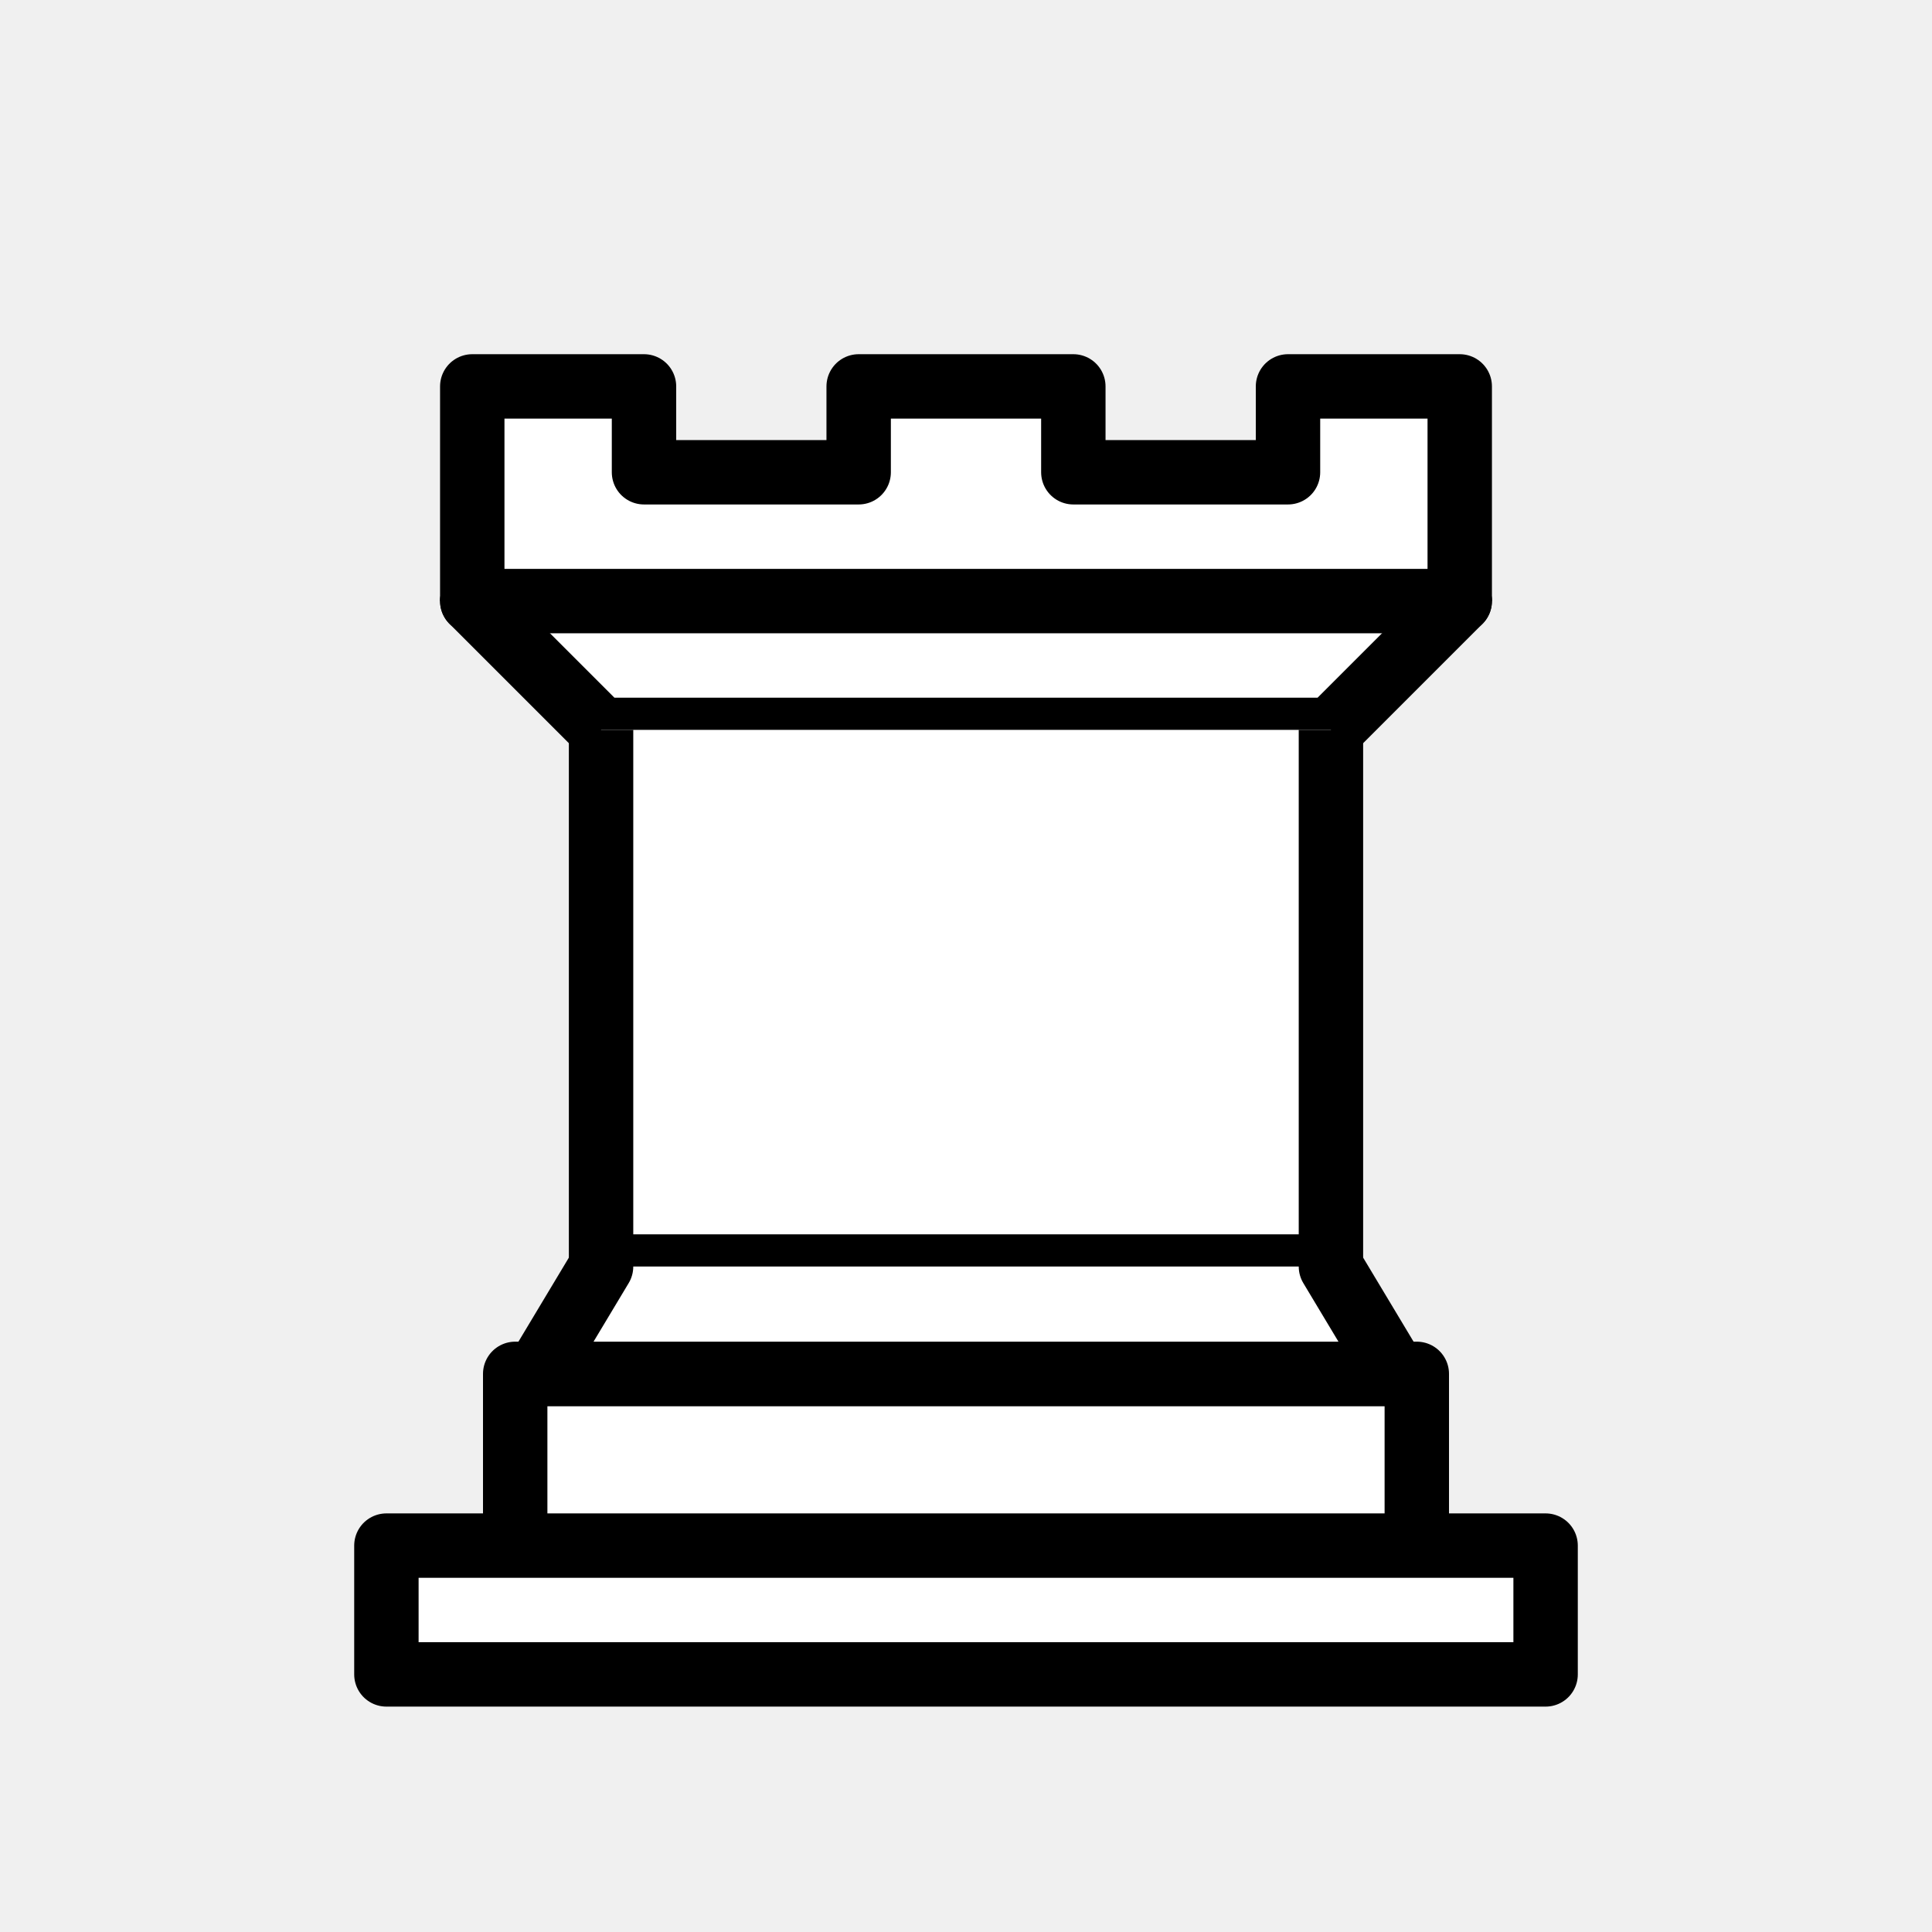
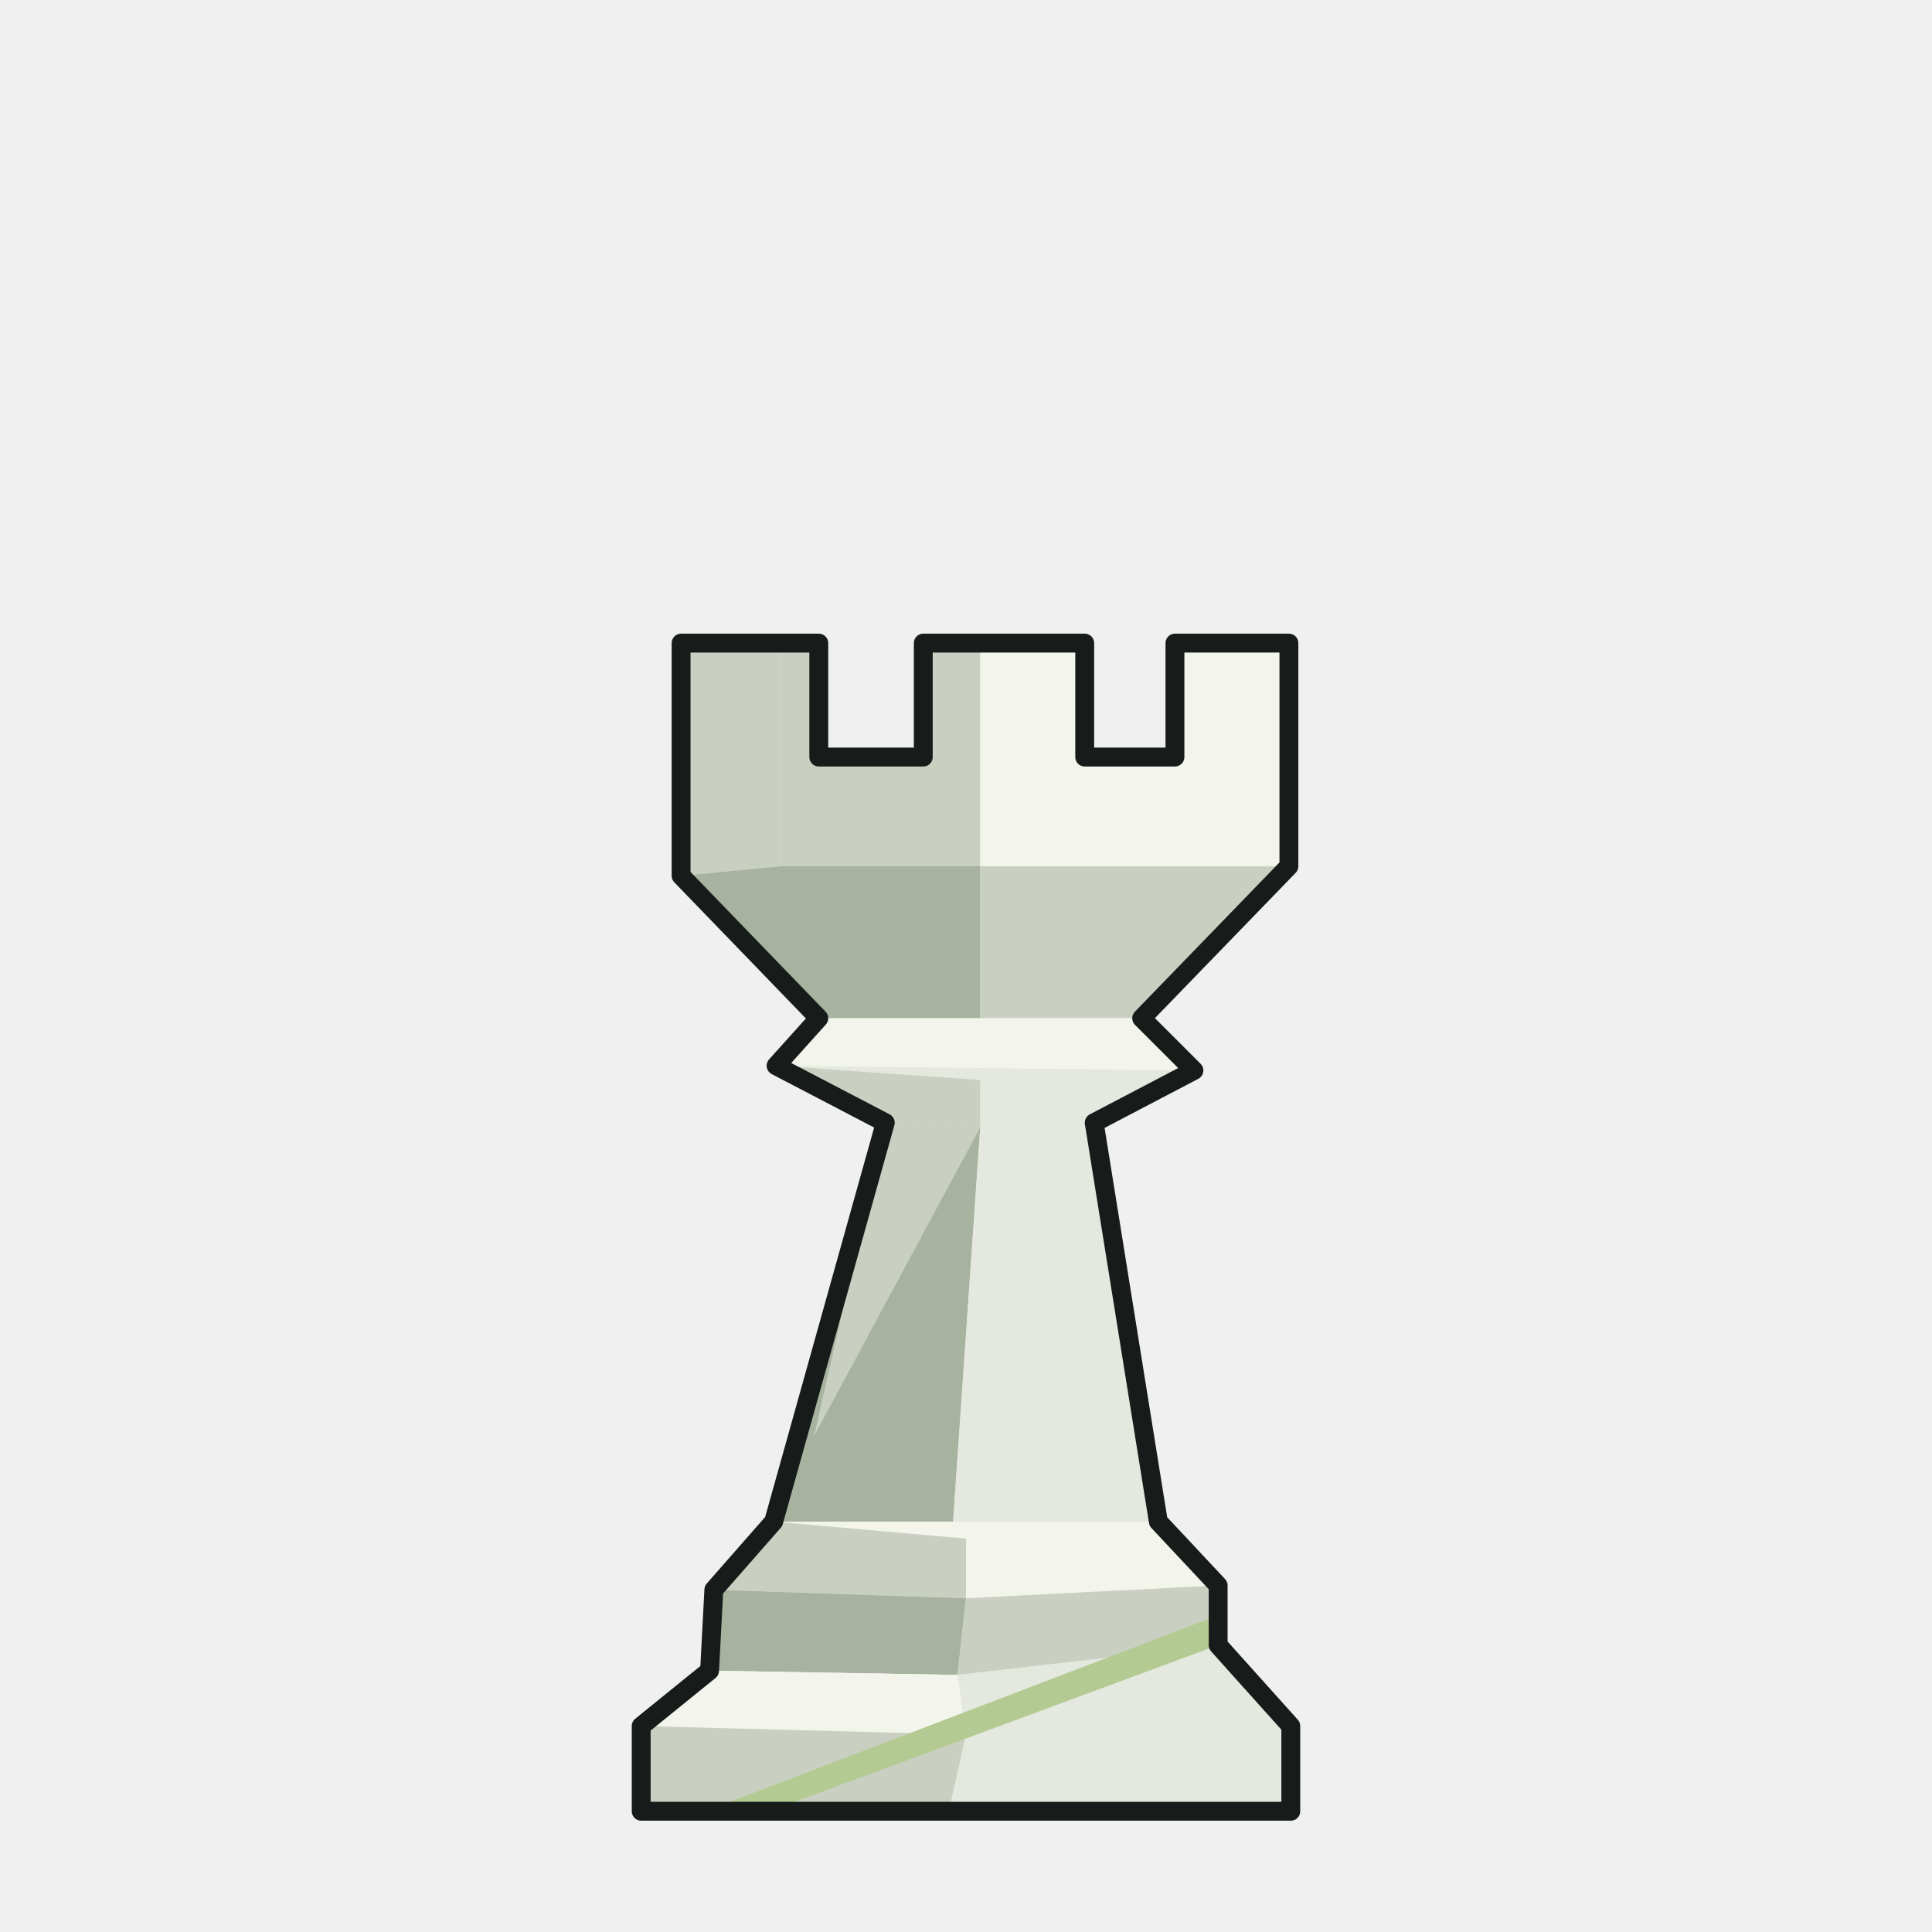
- <svg xmlns="http://www.w3.org/2000/svg" viewBox="0 0 45 45">
-   <g id="white-rook" class="white rook" fill="#fff" fill-rule="evenodd" stroke="#000" stroke-width="1.5" stroke-linecap="round" stroke-linejoin="round">
-     <path d="M9 39h27v-3H9v3zM12 36v-4h21v4H12zM11 14V9h4v2h5V9h5v2h5V9h4v5" stroke-linecap="butt" />
-     <path d="M34 14l-3 3H14l-3-3" />
-     <path d="M31 17v12.5H14V17" stroke-linecap="butt" stroke-linejoin="miter" />
-     <path d="M31 29.5l1.5 2.5h-20l1.5-2.5" />
-     <path d="M11 14h23" fill="none" stroke-linejoin="miter" />
+ <svg xmlns="http://www.w3.org/2000/svg" viewBox="0 0 128 128" width="128" height="128" role="img" aria-labelledby="title desc" data-piece="wr" data-artwork-version="chisel-1.0">
+   <defs>
+     <clipPath id="silhouette-clip">
+       <path d="M 51.258,100.809 L 58.652,74.382 L 51.416,70.607 L 54.247,67.461 L 45.124,58.022 L 45.124,42.607 L 54.247,42.607 L 54.247,50.157 L 61.169,50.157 L 61.169,42.607 L 71.865,42.607 L 71.865,50.157 L 77.843,50.157 L 77.843,42.607 L 85.393,42.607 L 85.393,57.393 L 75.640,67.461 L 79.101,70.921 L 72.494,74.382 L 76.742,100.809 L 80.706,105.042 L 80.706,108.993 L 85.519,114.356 L 85.519,120.000 L 42.481,120.000 L 42.481,114.356 L 47.011,110.687 L 47.294,105.325 L 51.258,100.809 Z" />
+     </clipPath>
+   </defs>
+   <path id="body" data-color-role="body" fill="#e4e8df" d="M 51.258,100.809 L 58.652,74.382 L 51.416,70.607 L 54.247,67.461 L 45.124,58.022 L 45.124,42.607 L 54.247,42.607 L 54.247,50.157 L 61.169,50.157 L 61.169,42.607 L 71.865,42.607 L 71.865,50.157 L 77.843,50.157 L 77.843,42.607 L 85.393,42.607 L 85.393,57.393 L 75.640,67.461 L 79.101,70.921 L 72.494,74.382 L 76.742,100.809 L 80.706,105.042 L 80.706,108.993 L 85.519,114.356 L 85.519,120.000 L 42.481,120.000 L 42.481,114.356 L 47.011,110.687 L 47.294,105.325 L 51.258,100.809 Z" />
+   <g id="facets" clip-path="url(#silhouette-clip)">
+     <path id="facet-00" data-color-role="body-shade" fill="#a7b29f" d="M 58.652,74.382 L 64.944,74.697 L 63.056,102.067 L 51.258,100.809 Z" />
+     <path id="facet-01" data-color-role="body-mid" fill="#c9d0c1" d="M 58.652,74.382 L 64.944,74.697 L 53.933,95.146 Z" />
+     <path id="facet-02" data-color-role="body-body" fill="#e4e8df" d="M 64.944,74.697 L 72.494,74.382 L 76.742,100.809 L 63.056,102.067 Z" />
+     <path id="facet-03" data-color-role="body-mid" fill="#c9d0c1" d="M 45.124,42.607 L 51.730,42.607 L 51.730,57.393 L 45.124,58.022 Z" />
+     <path id="facet-04" data-color-role="body-shade" fill="#a7b29f" d="M 54.247,42.607 L 56.135,43.865 L 56.135,50.157 L 54.247,50.157 Z" />
+     <path id="facet-05" data-color-role="body-mid" fill="#c9d0c1" d="M 61.169,42.607 L 64.944,42.607 L 64.944,57.393 L 51.730,57.393 L 51.730,42.607 L 54.247,42.607 L 54.247,50.157 L 61.169,50.157 Z" />
+     <path id="facet-06" data-color-role="body-shade" fill="#a7b29f" d="M 71.865,42.607 L 73.753,43.865 L 73.753,50.157 L 71.865,50.157 Z" />
+     <path id="facet-07" data-color-role="body-light" fill="#f3f5ed" d="M 64.944,42.607 L 71.865,42.607 L 71.865,50.157 L 77.843,50.157 L 77.843,42.607 L 85.393,42.607 L 85.393,57.393 L 64.944,57.393 Z" />
+     <path id="facet-08" data-color-role="body-shade" fill="#a7b29f" d="M 45.124,58.022 L 51.730,57.393 L 64.944,57.393 L 64.944,67.461 L 54.247,67.461 Z" />
+     <path id="facet-09" data-color-role="body-mid" fill="#c9d0c1" d="M 64.944,57.393 L 85.393,57.393 L 75.640,67.461 L 64.944,67.461 Z" />
+     <path id="facet-10" data-color-role="body-light" fill="#f3f5ed" d="M 54.247,67.461 L 75.640,67.461 L 79.101,70.921 L 51.416,70.607 Z" />
+     <path id="facet-11" data-color-role="body-mid" fill="#c9d0c1" d="M 51.416,70.607 L 64.944,71.551 L 64.944,74.697 L 58.652,74.382 Z" />
+     <path id="facet-12" data-color-role="body-body" fill="#e4e8df" d="M 64.944,71.551 L 79.101,70.921 L 72.494,74.382 L 64.944,74.697 Z" />
+     <path id="facet-13" data-color-role="body-light" fill="#f3f5ed" d="M 51.258,100.809 L 76.742,100.809 L 80.706,105.042 L 64.000,105.889 L 47.294,105.325 Z" />
+     <path id="facet-14" data-color-role="body-mid" fill="#c9d0c1" d="M 51.258,100.809 L 64.000,101.938 L 64.000,105.889 L 47.294,105.325 Z" />
+     <path id="facet-15" data-color-role="body-shade" fill="#a7b29f" d="M 47.294,105.325 L 64.000,105.889 L 63.434,110.969 L 47.011,110.687 Z" />
+     <path id="facet-16" data-color-role="body-mid" fill="#c9d0c1" d="M 64.000,105.889 L 80.706,105.042 L 80.706,108.993 L 63.434,110.969 Z" />
+     <path id="facet-17" data-color-role="body-body" fill="#e4e8df" d="M 47.011,110.687 L 63.434,110.969 L 80.706,108.993 L 85.519,114.356 L 64.000,114.920 L 42.481,114.356 Z" />
+     <path id="facet-18" data-color-role="body-light" fill="#f3f5ed" d="M 47.011,110.687 L 63.434,110.969 L 64.000,114.920 L 42.481,114.356 Z" />
+     <path id="facet-19" data-color-role="body-mid" fill="#c9d0c1" d="M 42.481,114.356 L 64.000,114.920 L 62.867,120.000 L 42.481,120.000 Z" />
+     <path id="facet-20" data-color-role="body-body" fill="#e4e8df" d="M 64.000,114.920 L 85.519,114.356 L 85.519,120.000 L 62.867,120.000 Z" />
  </g>
+   <g id="accent" data-color-role="accent" fill="#b3cb92" clip-path="url(#silhouette-clip)">
+     <path id="diagonal-inlay" d="M 46.728,120.000 L 50.975,120.000 L 80.706,108.993 L 80.706,107.018 Z" />
+   </g>
+   <path id="outline" data-color-role="outline" d="M 51.258,100.809 L 58.652,74.382 L 51.416,70.607 L 54.247,67.461 L 45.124,58.022 L 45.124,42.607 L 54.247,42.607 L 54.247,50.157 L 61.169,50.157 L 61.169,42.607 L 71.865,42.607 L 71.865,50.157 L 77.843,50.157 L 77.843,42.607 L 85.393,42.607 L 85.393,57.393 L 75.640,67.461 L 79.101,70.921 L 72.494,74.382 L 76.742,100.809 L 80.706,105.042 L 80.706,108.993 L 85.519,114.356 L 85.519,120.000 L 42.481,120.000 L 42.481,114.356 L 47.011,110.687 L 47.294,105.325 L 51.258,100.809 Z" fill="none" stroke="#171c1a" stroke-width="1.25" stroke-linejoin="round" />
</svg>
